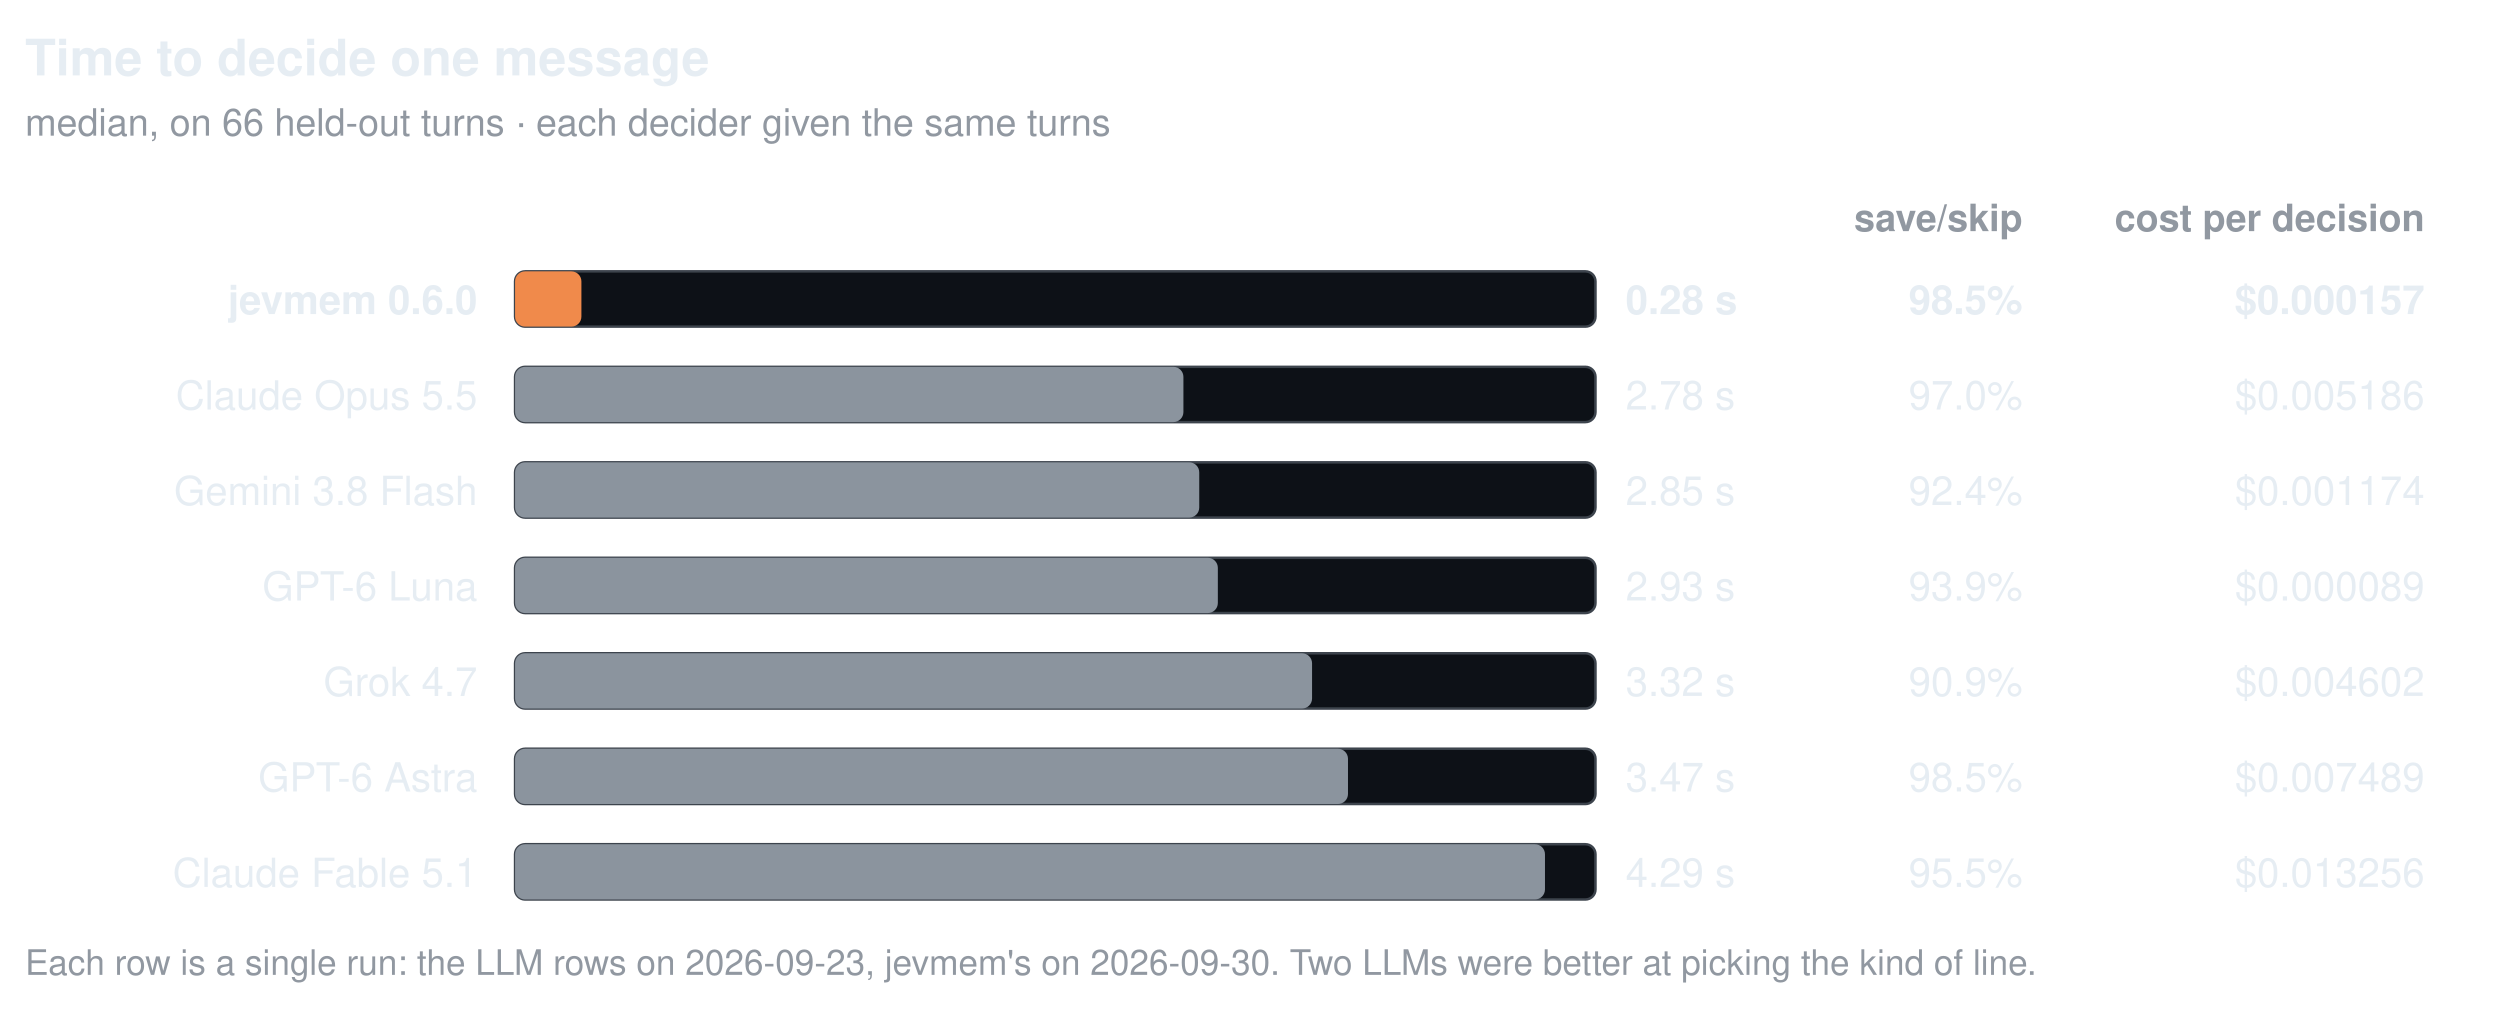
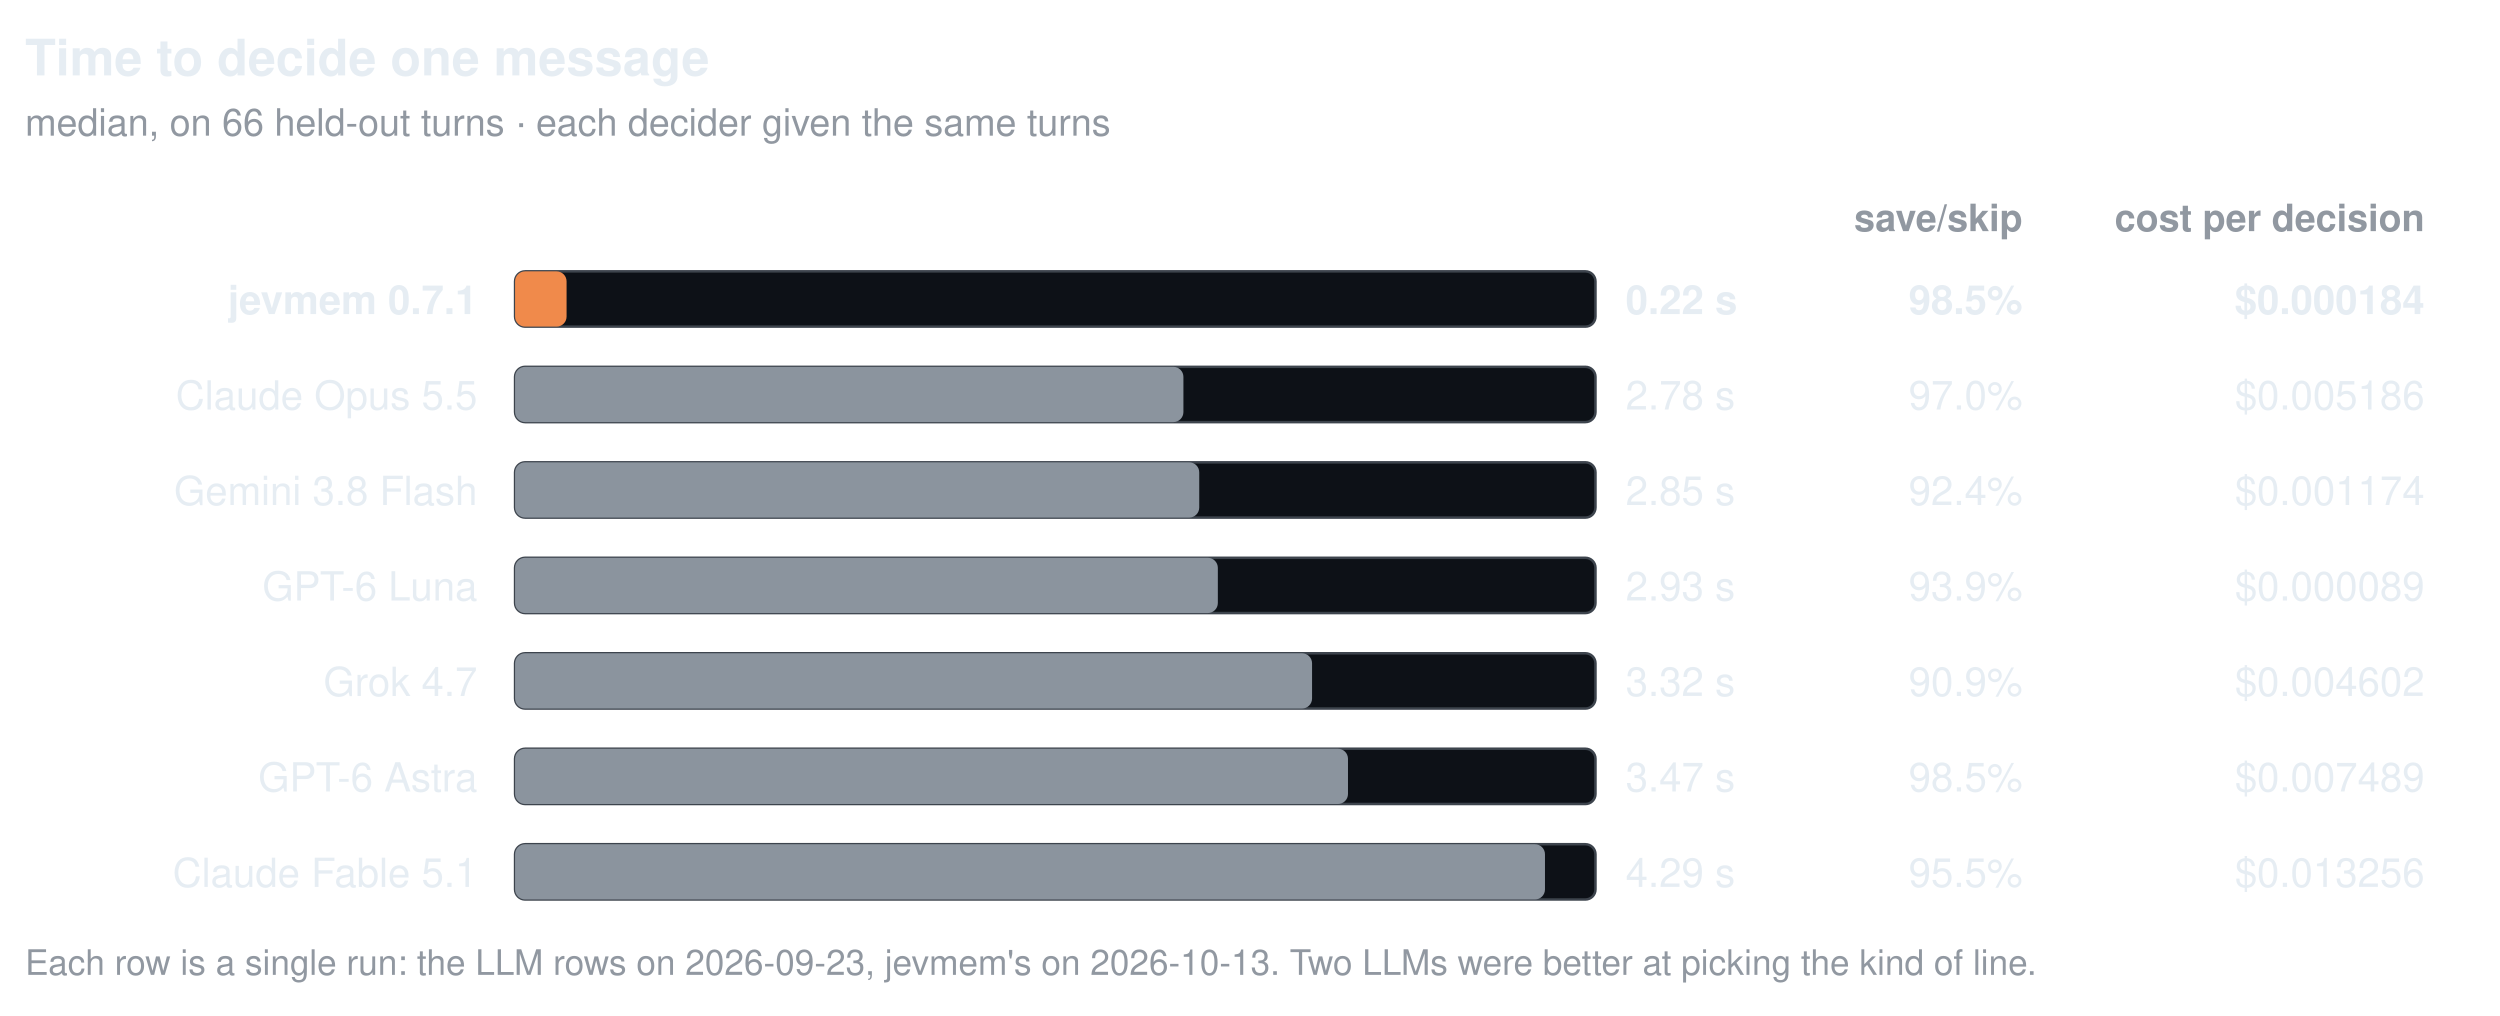
- <svg xmlns="http://www.w3.org/2000/svg" viewBox="0 0 995 404" width="995" height="404" role="img" aria-label="Median time to decide one message on 66 held-out turns: jevmem 0.28 s, six current LLMs 2.78 to 4.29 s; save/skip accuracy and cost per decision alongside.">
+ <svg xmlns="http://www.w3.org/2000/svg" viewBox="0 0 995 404" width="995" height="404" role="img" aria-label="Median time to decide one message on 66 held-out turns: jevmem 0.22 s, six current LLMs 2.78 to 4.29 s; save/skip accuracy and cost per decision alongside.">
  <text x="10" y="30" font-family="-apple-system, BlinkMacSystemFont, 'Segoe UI', Helvetica, Arial, sans-serif" font-size="20" font-weight="700" fill="#e6edf3" text-anchor="start">Time to decide one message</text>
  <text x="10" y="54" font-family="-apple-system, BlinkMacSystemFont, 'Segoe UI', Helvetica, Arial, sans-serif" font-size="15" font-weight="400" fill="#9198a1" text-anchor="start">median, on 66 held-out turns · each decider given the same turns</text>
  <text x="805" y="92" font-family="-apple-system, BlinkMacSystemFont, 'Segoe UI', Helvetica, Arial, sans-serif" font-size="15" font-weight="600" fill="#9198a1" text-anchor="end">save/skip</text>
  <text x="965" y="92" font-family="-apple-system, BlinkMacSystemFont, 'Segoe UI', Helvetica, Arial, sans-serif" font-size="15" font-weight="600" fill="#9198a1" text-anchor="end">cost per decision</text>
-   <text x="190" y="125" font-family="-apple-system, BlinkMacSystemFont, 'Segoe UI', Helvetica, Arial, sans-serif" font-size="16" font-weight="600" fill="#e6edf3" text-anchor="end">jevmem 0.6.0</text>
+   <text x="190" y="125" font-family="-apple-system, BlinkMacSystemFont, 'Segoe UI', Helvetica, Arial, sans-serif" font-size="16" font-weight="600" fill="#e6edf3" text-anchor="end">jevmem 0.7.1</text>
  <rect x="205" y="108" width="430" height="22" rx="4" fill="#0d1117" stroke="#3d444d" stroke-width="1" />
-   <rect x="205" y="108" width="26.4" height="22" rx="4" fill="#F08A4B" />
-   <text x="647" y="125" font-family="-apple-system, BlinkMacSystemFont, 'Segoe UI', Helvetica, Arial, sans-serif" font-size="16" font-weight="700" fill="#e6edf3" text-anchor="start">0.28 s</text>
+   <rect x="205" y="108" width="20.5" height="22" rx="4" fill="#F08A4B" />
+   <text x="647" y="125" font-family="-apple-system, BlinkMacSystemFont, 'Segoe UI', Helvetica, Arial, sans-serif" font-size="16" font-weight="700" fill="#e6edf3" text-anchor="start">0.22 s</text>
  <text x="805" y="125" font-family="-apple-system, BlinkMacSystemFont, 'Segoe UI', Helvetica, Arial, sans-serif" font-size="16" font-weight="700" fill="#e6edf3" text-anchor="end">98.5%</text>
-   <text x="965" y="125" font-family="-apple-system, BlinkMacSystemFont, 'Segoe UI', Helvetica, Arial, sans-serif" font-size="16" font-weight="700" fill="#e6edf3" text-anchor="end">$0.000157</text>
+   <text x="965" y="125" font-family="-apple-system, BlinkMacSystemFont, 'Segoe UI', Helvetica, Arial, sans-serif" font-size="16" font-weight="700" fill="#e6edf3" text-anchor="end">$0.000184</text>
  <text x="190" y="163" font-family="-apple-system, BlinkMacSystemFont, 'Segoe UI', Helvetica, Arial, sans-serif" font-size="16" font-weight="400" fill="#e6edf3" text-anchor="end">Claude Opus 5.5</text>
  <rect x="205" y="146" width="430" height="22" rx="4" fill="#0d1117" stroke="#3d444d" stroke-width="1" />
  <rect x="205" y="146" width="266.0" height="22" rx="4" fill="#8b949e" />
  <text x="647" y="163" font-family="-apple-system, BlinkMacSystemFont, 'Segoe UI', Helvetica, Arial, sans-serif" font-size="16" font-weight="400" fill="#e6edf3" text-anchor="start">2.78 s</text>
  <text x="805" y="163" font-family="-apple-system, BlinkMacSystemFont, 'Segoe UI', Helvetica, Arial, sans-serif" font-size="16" font-weight="400" fill="#e6edf3" text-anchor="end">97.0%</text>
  <text x="965" y="163" font-family="-apple-system, BlinkMacSystemFont, 'Segoe UI', Helvetica, Arial, sans-serif" font-size="16" font-weight="400" fill="#e6edf3" text-anchor="end">$0.005186</text>
  <text x="190" y="201" font-family="-apple-system, BlinkMacSystemFont, 'Segoe UI', Helvetica, Arial, sans-serif" font-size="16" font-weight="400" fill="#e6edf3" text-anchor="end">Gemini 3.8 Flash</text>
  <rect x="205" y="184" width="430" height="22" rx="4" fill="#0d1117" stroke="#3d444d" stroke-width="1" />
  <rect x="205" y="184" width="272.3" height="22" rx="4" fill="#8b949e" />
  <text x="647" y="201" font-family="-apple-system, BlinkMacSystemFont, 'Segoe UI', Helvetica, Arial, sans-serif" font-size="16" font-weight="400" fill="#e6edf3" text-anchor="start">2.85 s</text>
  <text x="805" y="201" font-family="-apple-system, BlinkMacSystemFont, 'Segoe UI', Helvetica, Arial, sans-serif" font-size="16" font-weight="400" fill="#e6edf3" text-anchor="end">92.4%</text>
  <text x="965" y="201" font-family="-apple-system, BlinkMacSystemFont, 'Segoe UI', Helvetica, Arial, sans-serif" font-size="16" font-weight="400" fill="#e6edf3" text-anchor="end">$0.001174</text>
  <text x="190" y="239" font-family="-apple-system, BlinkMacSystemFont, 'Segoe UI', Helvetica, Arial, sans-serif" font-size="16" font-weight="400" fill="#e6edf3" text-anchor="end">GPT-6 Luna</text>
  <rect x="205" y="222" width="430" height="22" rx="4" fill="#0d1117" stroke="#3d444d" stroke-width="1" />
  <rect x="205" y="222" width="279.7" height="22" rx="4" fill="#8b949e" />
  <text x="647" y="239" font-family="-apple-system, BlinkMacSystemFont, 'Segoe UI', Helvetica, Arial, sans-serif" font-size="16" font-weight="400" fill="#e6edf3" text-anchor="start">2.93 s</text>
  <text x="805" y="239" font-family="-apple-system, BlinkMacSystemFont, 'Segoe UI', Helvetica, Arial, sans-serif" font-size="16" font-weight="400" fill="#e6edf3" text-anchor="end">93.9%</text>
  <text x="965" y="239" font-family="-apple-system, BlinkMacSystemFont, 'Segoe UI', Helvetica, Arial, sans-serif" font-size="16" font-weight="400" fill="#e6edf3" text-anchor="end">$0.000089</text>
  <text x="190" y="277" font-family="-apple-system, BlinkMacSystemFont, 'Segoe UI', Helvetica, Arial, sans-serif" font-size="16" font-weight="400" fill="#e6edf3" text-anchor="end">Grok 4.7</text>
  <rect x="205" y="260" width="430" height="22" rx="4" fill="#0d1117" stroke="#3d444d" stroke-width="1" />
  <rect x="205" y="260" width="317.2" height="22" rx="4" fill="#8b949e" />
  <text x="647" y="277" font-family="-apple-system, BlinkMacSystemFont, 'Segoe UI', Helvetica, Arial, sans-serif" font-size="16" font-weight="400" fill="#e6edf3" text-anchor="start">3.32 s</text>
  <text x="805" y="277" font-family="-apple-system, BlinkMacSystemFont, 'Segoe UI', Helvetica, Arial, sans-serif" font-size="16" font-weight="400" fill="#e6edf3" text-anchor="end">90.9%</text>
  <text x="965" y="277" font-family="-apple-system, BlinkMacSystemFont, 'Segoe UI', Helvetica, Arial, sans-serif" font-size="16" font-weight="400" fill="#e6edf3" text-anchor="end">$0.004602</text>
  <text x="190" y="315" font-family="-apple-system, BlinkMacSystemFont, 'Segoe UI', Helvetica, Arial, sans-serif" font-size="16" font-weight="400" fill="#e6edf3" text-anchor="end">GPT-6 Astra</text>
  <rect x="205" y="298" width="430" height="22" rx="4" fill="#0d1117" stroke="#3d444d" stroke-width="1" />
  <rect x="205" y="298" width="331.5" height="22" rx="4" fill="#8b949e" />
  <text x="647" y="315" font-family="-apple-system, BlinkMacSystemFont, 'Segoe UI', Helvetica, Arial, sans-serif" font-size="16" font-weight="400" fill="#e6edf3" text-anchor="start">3.47 s</text>
  <text x="805" y="315" font-family="-apple-system, BlinkMacSystemFont, 'Segoe UI', Helvetica, Arial, sans-serif" font-size="16" font-weight="400" fill="#e6edf3" text-anchor="end">98.5%</text>
  <text x="965" y="315" font-family="-apple-system, BlinkMacSystemFont, 'Segoe UI', Helvetica, Arial, sans-serif" font-size="16" font-weight="400" fill="#e6edf3" text-anchor="end">$0.007489</text>
  <text x="190" y="353" font-family="-apple-system, BlinkMacSystemFont, 'Segoe UI', Helvetica, Arial, sans-serif" font-size="16" font-weight="400" fill="#e6edf3" text-anchor="end">Claude Fable 5.1</text>
  <rect x="205" y="336" width="430" height="22" rx="4" fill="#0d1117" stroke="#3d444d" stroke-width="1" />
  <rect x="205" y="336" width="409.9" height="22" rx="4" fill="#8b949e" />
  <text x="647" y="353" font-family="-apple-system, BlinkMacSystemFont, 'Segoe UI', Helvetica, Arial, sans-serif" font-size="16" font-weight="400" fill="#e6edf3" text-anchor="start">4.29 s</text>
  <text x="805" y="353" font-family="-apple-system, BlinkMacSystemFont, 'Segoe UI', Helvetica, Arial, sans-serif" font-size="16" font-weight="400" fill="#e6edf3" text-anchor="end">95.5%</text>
  <text x="965" y="353" font-family="-apple-system, BlinkMacSystemFont, 'Segoe UI', Helvetica, Arial, sans-serif" font-size="16" font-weight="400" fill="#e6edf3" text-anchor="end">$0.013256</text>
-   <text x="10" y="388" font-family="-apple-system, BlinkMacSystemFont, 'Segoe UI', Helvetica, Arial, sans-serif" font-size="14" font-weight="400" fill="#9198a1" text-anchor="start">Each row is a single run: the LLM rows on 2026-09-23, jevmem's on 2026-09-30. Two LLMs were better at picking the kind of line.</text>
+   <text x="10" y="388" font-family="-apple-system, BlinkMacSystemFont, 'Segoe UI', Helvetica, Arial, sans-serif" font-size="14" font-weight="400" fill="#9198a1" text-anchor="start">Each row is a single run: the LLM rows on 2026-09-23, jevmem's on 2026-10-13. Two LLMs were better at picking the kind of line.</text>
</svg>
